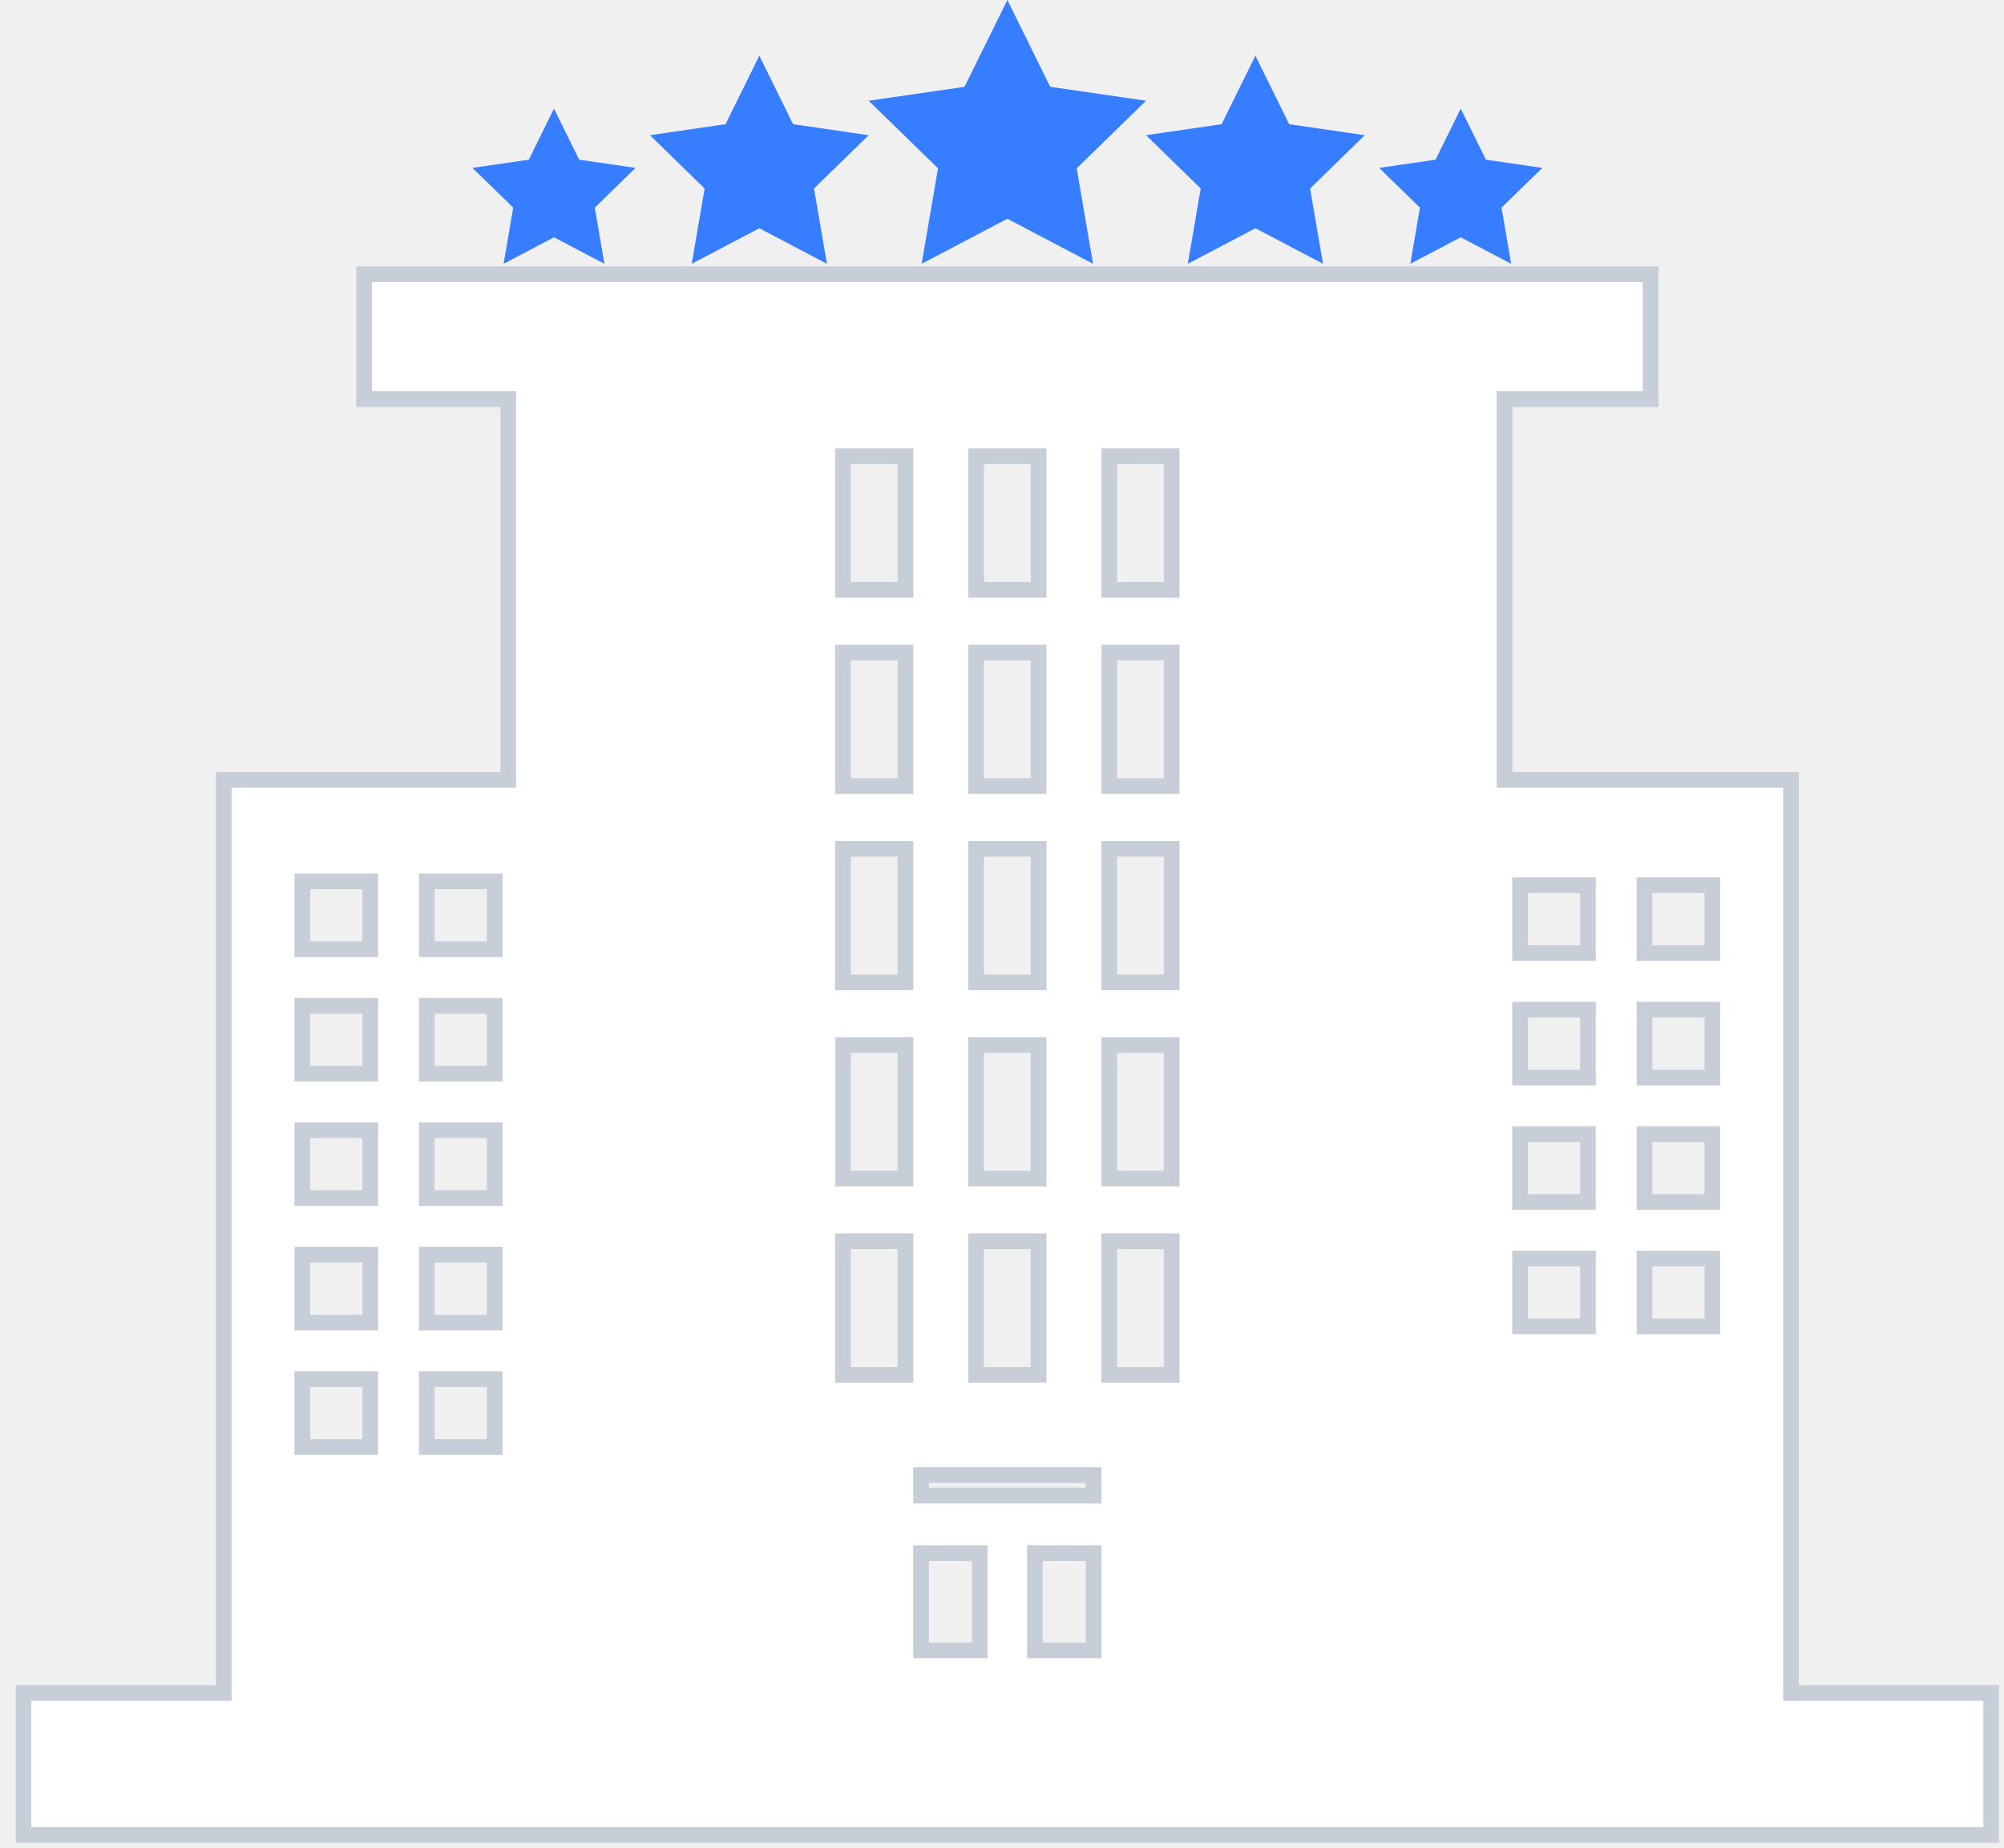
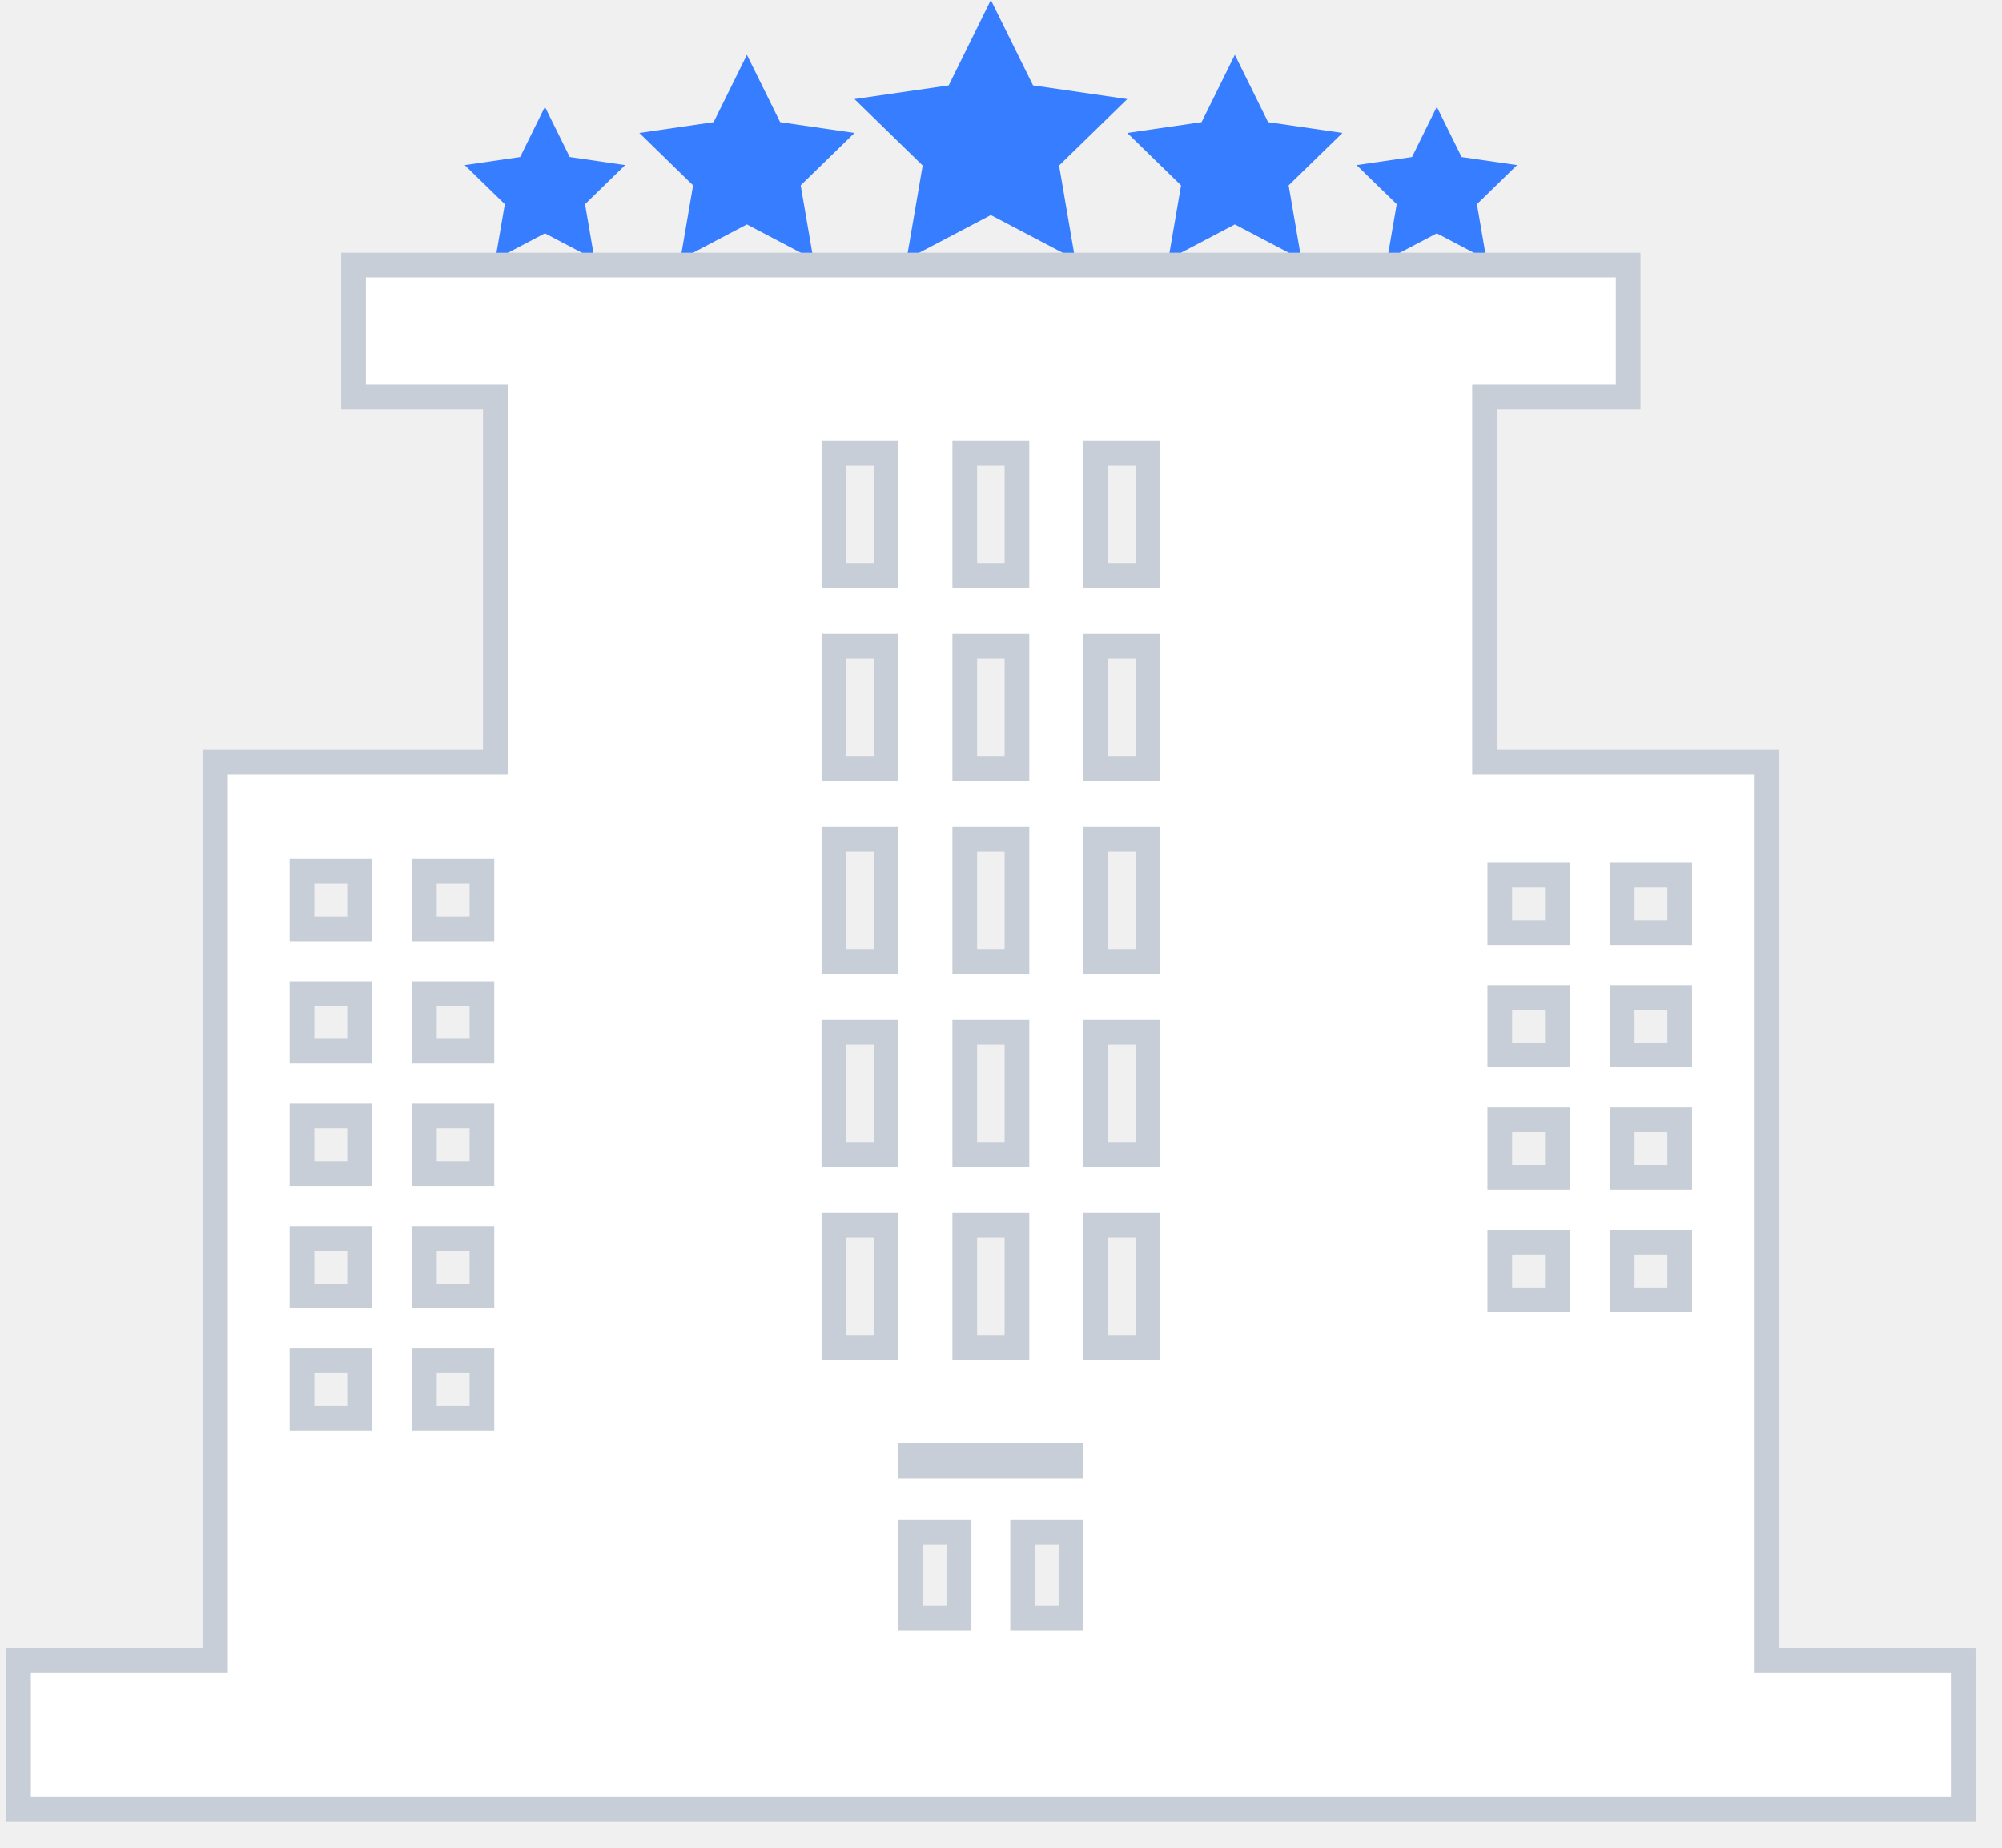
- <svg xmlns="http://www.w3.org/2000/svg" width="64" height="59" viewBox="0 0 64 59" fill="none">
+ <svg xmlns="http://www.w3.org/2000/svg" width="65" height="60" viewBox="0 0 65 60" fill="none">
  <path d="M32.171 0L33.54 2.772L36.6 3.217L34.386 5.375L34.908 8.423L32.171 6.984L29.434 8.423L29.957 5.375L27.743 3.217L30.803 2.772L32.171 0Z" fill="#377DFF" />
  <path d="M40.093 1.779L41.172 3.966L43.586 4.317L41.839 6.019L42.252 8.423L40.093 7.288L37.934 8.423L38.346 6.019L36.6 4.317L39.013 3.966L40.093 1.779Z" fill="#377DFF" />
  <path d="M46.65 3.468L47.455 5.099L49.255 5.361L47.953 6.63L48.26 8.423L46.65 7.577L45.04 8.423L45.348 6.63L44.045 5.361L45.845 5.099L46.65 3.468Z" fill="#377DFF" />
  <path d="M24.25 1.779L23.17 3.966L20.757 4.317L22.503 6.019L22.091 8.423L24.25 7.288L26.409 8.423L25.996 6.019L27.743 4.317L25.329 3.966L24.25 1.779Z" fill="#377DFF" />
  <path d="M17.692 3.468L16.888 5.099L15.088 5.361L16.39 6.63L16.083 8.423L17.692 7.577L19.302 8.423L18.995 6.63L20.297 5.361L18.498 5.099L17.692 3.468Z" fill="#377DFF" />
-   <mask id="path-6-outside-1_366_1523" maskUnits="userSpaceOnUse" x="0" y="8.007" width="64" height="51" fill="black">
-     <rect fill="white" y="8.007" width="64" height="51" />
+   <mask id="path-6-outside-1_366_1523" maskUnits="userSpaceOnUse" x="0" y="8.007" width="65" height="52" fill="black">
+     <rect fill="white" y="8.007" width="65" height="52" />
    <path d="M56.947 54.309V25.152H47.8V12.494H52.463V9.007H42.89H21.452H11.879V12.494H16.483V25.152H7.395V54.309H1V58.341H63.341V54.309H56.947ZM12.073 46.454H9.406V43.787H12.073V46.454ZM12.073 42.481H9.406V39.814H12.073V42.481ZM12.073 38.507H9.406V35.84H12.073V38.507ZM12.073 34.533H9.406V31.866H12.073V34.533ZM12.073 30.56H9.406V27.893H12.073V30.56ZM16.047 46.454H13.38V43.787H16.047V46.454ZM16.047 42.481H13.38V39.814H16.047V42.481ZM16.047 38.507H13.38V35.84H16.047V38.507ZM16.047 34.533H13.38V31.866H16.047V34.533ZM16.047 30.56H13.38V27.893H16.047V30.56ZM30.925 37.883V33.119H33.417V37.883H30.925ZM33.417 39.385V44.149H30.925V39.385H33.417ZM30.925 31.617V26.853H33.417V31.617H30.925ZM30.925 25.35V20.586H33.417V25.35H30.925ZM30.925 19.084V14.32H33.417V19.084H30.925ZM26.675 31.617V26.853H29.167V31.617H26.675ZM29.166 33.119V37.883H26.674V33.119H29.166ZM26.675 25.35V20.586H29.167V25.35H26.675ZM26.675 19.084V14.32H29.167V19.084H26.675ZM26.675 39.385H29.167V44.149H26.675V39.385ZM31.539 52.948H29.166V49.344H31.539V52.948ZM35.176 52.948H32.803V49.344H35.176V52.948ZM35.176 48.006H29.166V46.852H35.176V48.006ZM37.668 44.149H35.176V39.385H37.668V44.149ZM37.668 37.883H35.176V33.119H37.668V37.883ZM37.668 31.617H35.176V26.853H37.668V31.617ZM37.668 25.35H35.176V20.586H37.668V25.35ZM37.668 19.084H35.176V14.32H37.668V19.084ZM50.963 42.604H48.296V39.937H50.963V42.604ZM50.963 38.63H48.296V35.963H50.963V38.63ZM50.963 34.656H48.296V31.989H50.963V34.656ZM50.963 30.683H48.296V28.016H50.963V30.683ZM54.936 42.604H52.269V39.937H54.936V42.604ZM54.936 38.63H52.269V35.963H54.936V38.63ZM54.936 34.656H52.269V31.989H54.936V34.656ZM54.936 30.683H52.269V28.016H54.936V30.683Z" />
  </mask>
  <path d="M56.947 54.309V25.152H47.8V12.494H52.463V9.007H42.89H21.452H11.879V12.494H16.483V25.152H7.395V54.309H1V58.341H63.341V54.309H56.947ZM12.073 46.454H9.406V43.787H12.073V46.454ZM12.073 42.481H9.406V39.814H12.073V42.481ZM12.073 38.507H9.406V35.84H12.073V38.507ZM12.073 34.533H9.406V31.866H12.073V34.533ZM12.073 30.56H9.406V27.893H12.073V30.56ZM16.047 46.454H13.38V43.787H16.047V46.454ZM16.047 42.481H13.38V39.814H16.047V42.481ZM16.047 38.507H13.38V35.84H16.047V38.507ZM16.047 34.533H13.38V31.866H16.047V34.533ZM16.047 30.56H13.38V27.893H16.047V30.56ZM30.925 37.883V33.119H33.417V37.883H30.925ZM33.417 39.385V44.149H30.925V39.385H33.417ZM30.925 31.617V26.853H33.417V31.617H30.925ZM30.925 25.35V20.586H33.417V25.35H30.925ZM30.925 19.084V14.32H33.417V19.084H30.925ZM26.675 31.617V26.853H29.167V31.617H26.675ZM29.166 33.119V37.883H26.674V33.119H29.166ZM26.675 25.35V20.586H29.167V25.35H26.675ZM26.675 19.084V14.32H29.167V19.084H26.675ZM26.675 39.385H29.167V44.149H26.675V39.385ZM31.539 52.948H29.166V49.344H31.539V52.948ZM35.176 52.948H32.803V49.344H35.176V52.948ZM35.176 48.006H29.166V46.852H35.176V48.006ZM37.668 44.149H35.176V39.385H37.668V44.149ZM37.668 37.883H35.176V33.119H37.668V37.883ZM37.668 31.617H35.176V26.853H37.668V31.617ZM37.668 25.35H35.176V20.586H37.668V25.35ZM37.668 19.084H35.176V14.32H37.668V19.084ZM50.963 42.604H48.296V39.937H50.963V42.604ZM50.963 38.63H48.296V35.963H50.963V38.63ZM50.963 34.656H48.296V31.989H50.963V34.656ZM50.963 30.683H48.296V28.016H50.963V30.683ZM54.936 42.604H52.269V39.937H54.936V42.604ZM54.936 38.63H52.269V35.963H54.936V38.63ZM54.936 34.656H52.269V31.989H54.936V34.656ZM54.936 30.683H52.269V28.016H54.936V30.683Z" fill="white" />
-   <path d="M56.947 54.309V25.152H47.8V12.494H52.463V9.007H42.89H21.452H11.879V12.494H16.483V25.152H7.395V54.309H1V58.341H63.341V54.309H56.947ZM12.073 46.454H9.406V43.787H12.073V46.454ZM12.073 42.481H9.406V39.814H12.073V42.481ZM12.073 38.507H9.406V35.84H12.073V38.507ZM12.073 34.533H9.406V31.866H12.073V34.533ZM12.073 30.56H9.406V27.893H12.073V30.56ZM16.047 46.454H13.38V43.787H16.047V46.454ZM16.047 42.481H13.38V39.814H16.047V42.481ZM16.047 38.507H13.38V35.84H16.047V38.507ZM16.047 34.533H13.38V31.866H16.047V34.533ZM16.047 30.56H13.38V27.893H16.047V30.56ZM30.925 37.883V33.119H33.417V37.883H30.925ZM33.417 39.385V44.149H30.925V39.385H33.417ZM30.925 31.617V26.853H33.417V31.617H30.925ZM30.925 25.35V20.586H33.417V25.35H30.925ZM30.925 19.084V14.32H33.417V19.084H30.925ZM26.675 31.617V26.853H29.167V31.617H26.675ZM29.166 33.119V37.883H26.674V33.119H29.166ZM26.675 25.35V20.586H29.167V25.35H26.675ZM26.675 19.084V14.32H29.167V19.084H26.675ZM26.675 39.385H29.167V44.149H26.675V39.385ZM31.539 52.948H29.166V49.344H31.539V52.948ZM35.176 52.948H32.803V49.344H35.176V52.948ZM35.176 48.006H29.166V46.852H35.176V48.006ZM37.668 44.149H35.176V39.385H37.668V44.149ZM37.668 37.883H35.176V33.119H37.668V37.883ZM37.668 31.617H35.176V26.853H37.668V31.617ZM37.668 25.35H35.176V20.586H37.668V25.35ZM37.668 19.084H35.176V14.32H37.668V19.084ZM50.963 42.604H48.296V39.937H50.963V42.604ZM50.963 38.63H48.296V35.963H50.963V38.63ZM50.963 34.656H48.296V31.989H50.963V34.656ZM50.963 30.683H48.296V28.016H50.963V30.683ZM54.936 42.604H52.269V39.937H54.936V42.604ZM54.936 38.63H52.269V35.963H54.936V38.63ZM54.936 34.656H52.269V31.989H54.936V34.656ZM54.936 30.683H52.269V28.016H54.936V30.683Z" stroke="#C7CED8" mask="url(#path-6-outside-1_366_1523)" />
+   <path d="M56.947 54.309V25.152H47.8V12.494H52.463V9.007H42.89H21.452H11.879V12.494H16.483V25.152H7.395V54.309H1V58.341H63.341V54.309H56.947ZM12.073 46.454H9.406V43.787H12.073V46.454ZM12.073 42.481H9.406V39.814H12.073V42.481ZM12.073 38.507H9.406V35.84H12.073V38.507ZM12.073 34.533H9.406V31.866H12.073V34.533ZM12.073 30.56H9.406V27.893H12.073V30.56ZM16.047 46.454H13.38V43.787H16.047V46.454ZM16.047 42.481H13.38V39.814H16.047V42.481ZM16.047 38.507H13.38V35.84H16.047V38.507ZM16.047 34.533H13.38V31.866H16.047V34.533ZM16.047 30.56H13.38V27.893H16.047V30.56ZM30.925 37.883V33.119H33.417V37.883H30.925ZM33.417 39.385V44.149H30.925V39.385H33.417ZM30.925 31.617V26.853H33.417V31.617H30.925ZM30.925 25.35V20.586H33.417V25.35H30.925ZM30.925 19.084V14.32H33.417V19.084H30.925ZM26.675 31.617V26.853H29.167V31.617H26.675ZM29.166 33.119V37.883H26.674V33.119H29.166ZM26.675 25.35V20.586H29.167V25.35H26.675ZM26.675 19.084V14.32H29.167V19.084H26.675ZM26.675 39.385H29.167V44.149H26.675V39.385ZM31.539 52.948H29.166V49.344H31.539V52.948ZM35.176 52.948H32.803V49.344H35.176V52.948ZM35.176 48.006H29.166V46.852H35.176V48.006ZM37.668 44.149H35.176V39.385H37.668V44.149ZM37.668 37.883H35.176V33.119H37.668V37.883ZM37.668 31.617H35.176V26.853H37.668V31.617ZM37.668 25.35H35.176V20.586H37.668V25.35ZM37.668 19.084H35.176V14.32H37.668V19.084ZM50.963 42.604H48.296V39.937H50.963V42.604ZM50.963 38.63H48.296V35.963H50.963V38.63ZM50.963 34.656H48.296V31.989H50.963V34.656ZM50.963 30.683H48.296V28.016H50.963V30.683ZM54.936 42.604H52.269V39.937H54.936V42.604ZM54.936 38.63H52.269V35.963H54.936V38.63ZM54.936 34.656H52.269V31.989H54.936V34.656ZM54.936 30.683H52.269V28.016H54.936V30.683Z" stroke="#C7CED8" stroke-width="1.6" mask="url(#path-6-outside-1_366_1523)" />
</svg>
